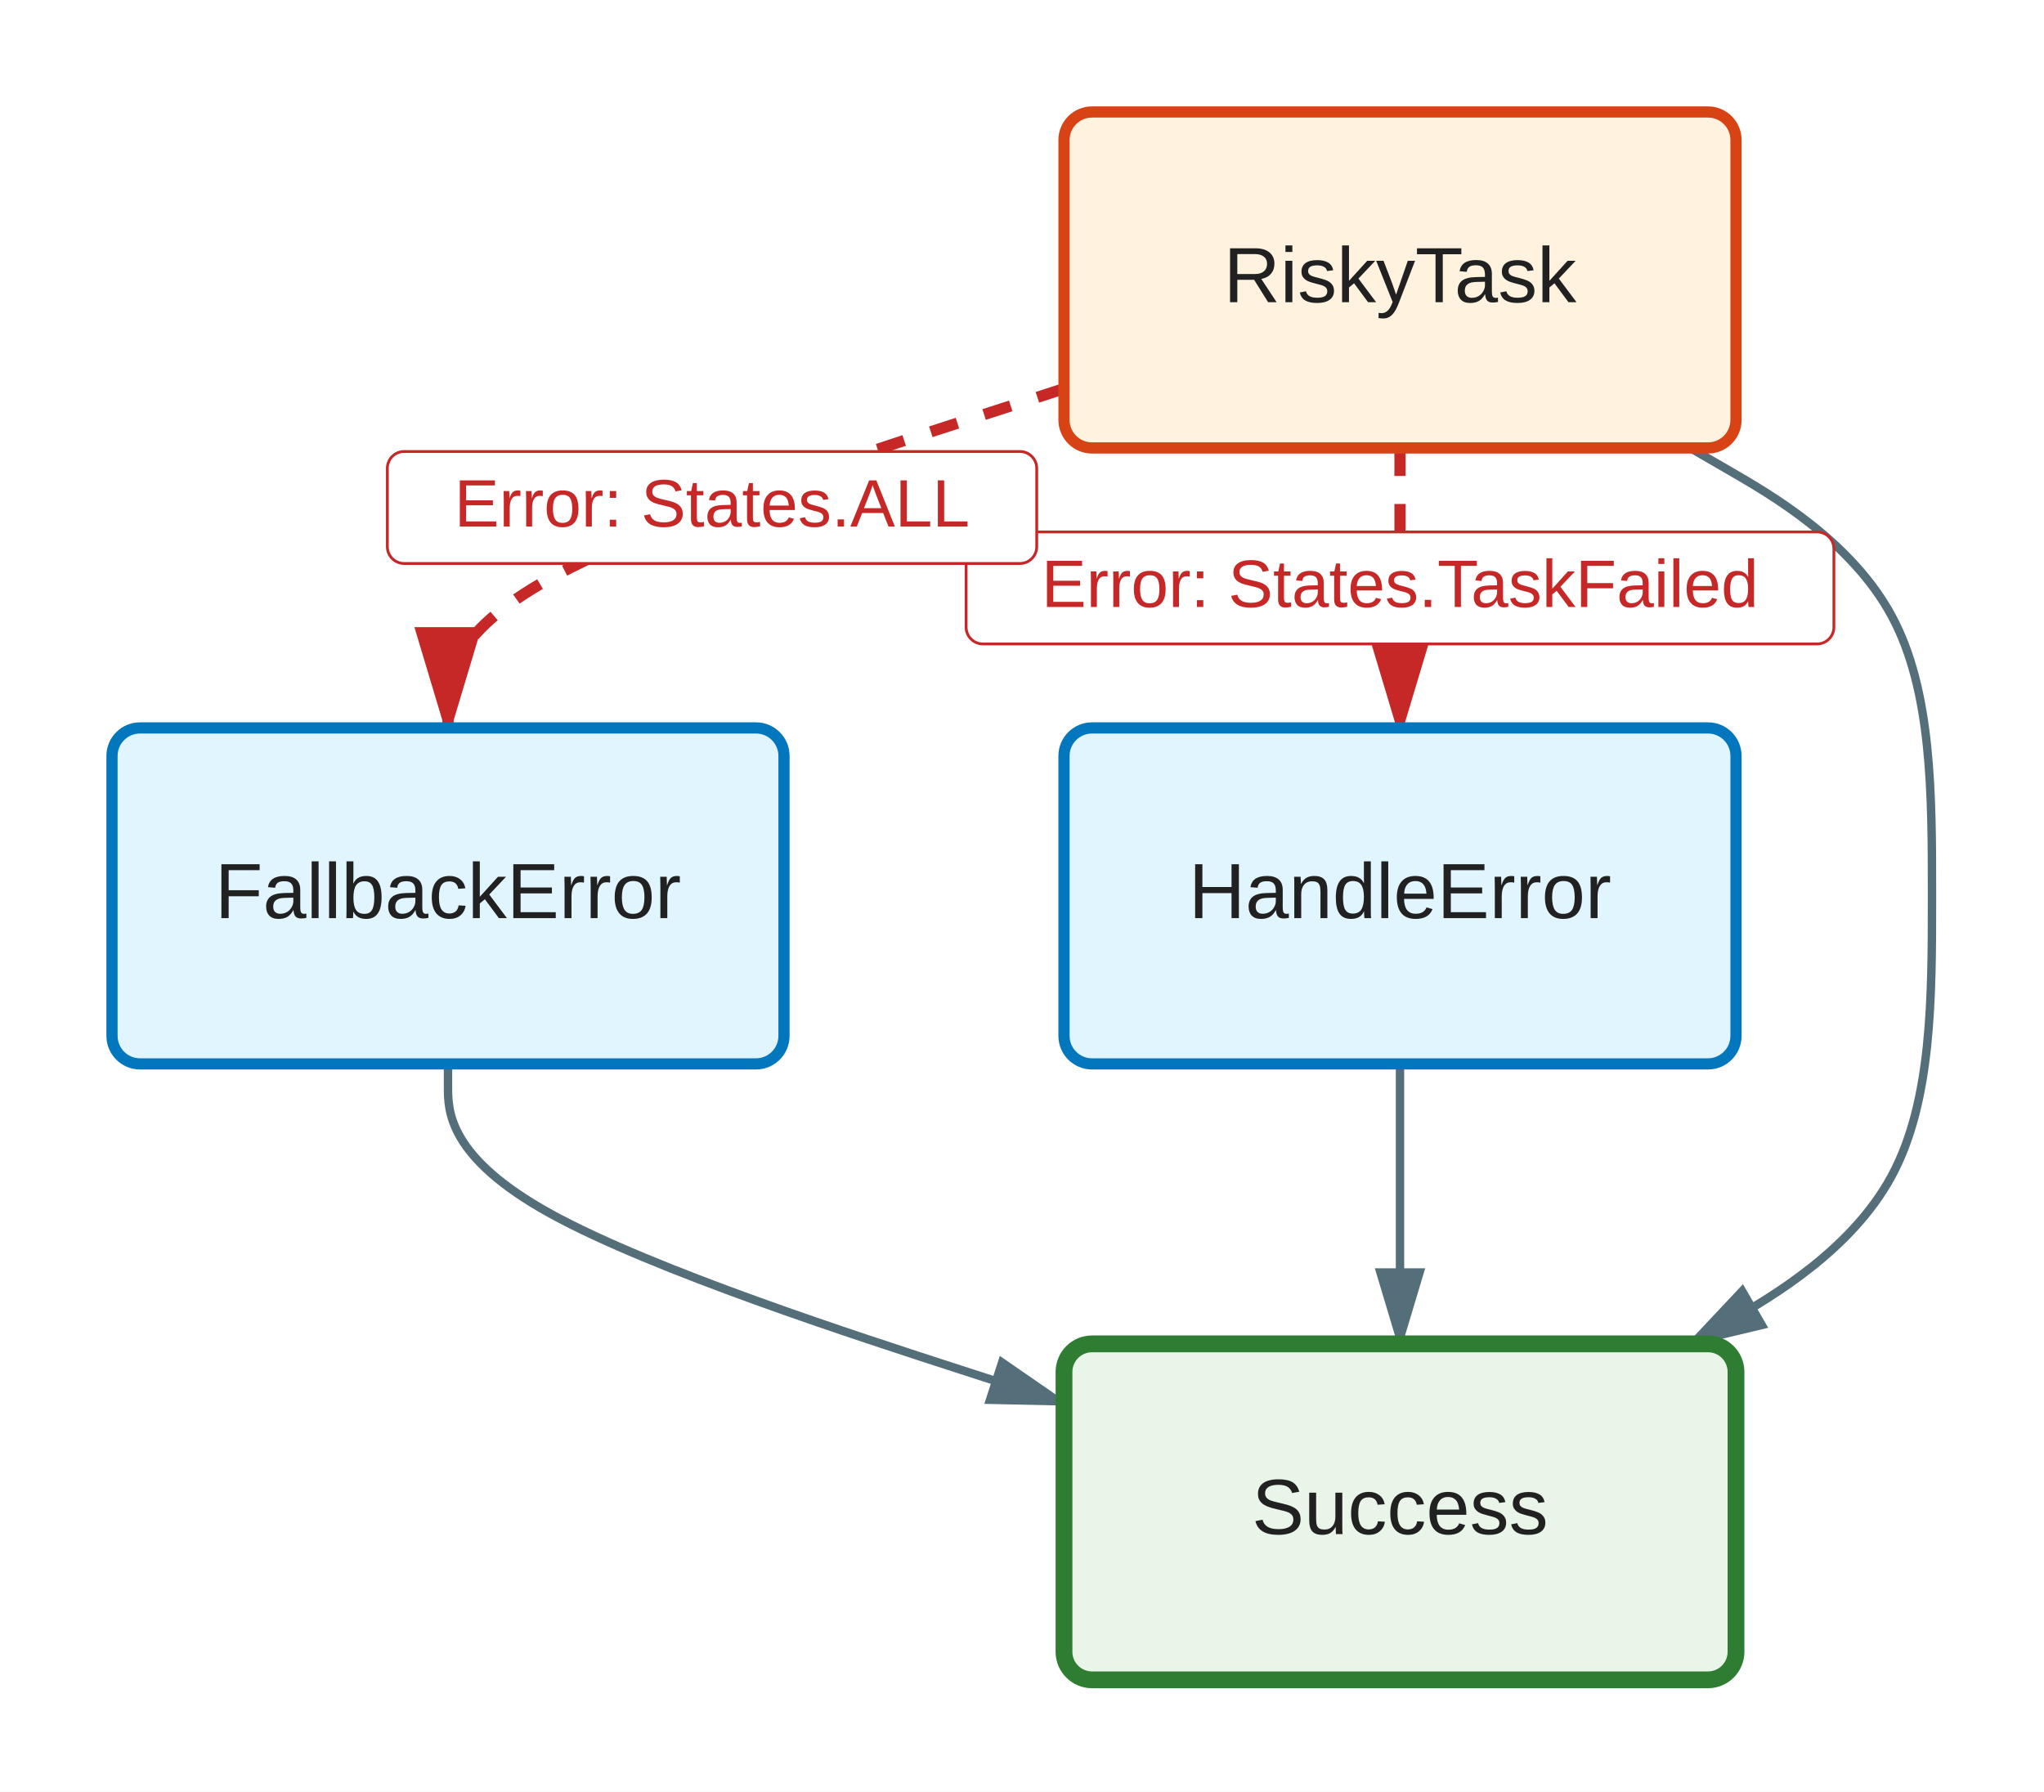
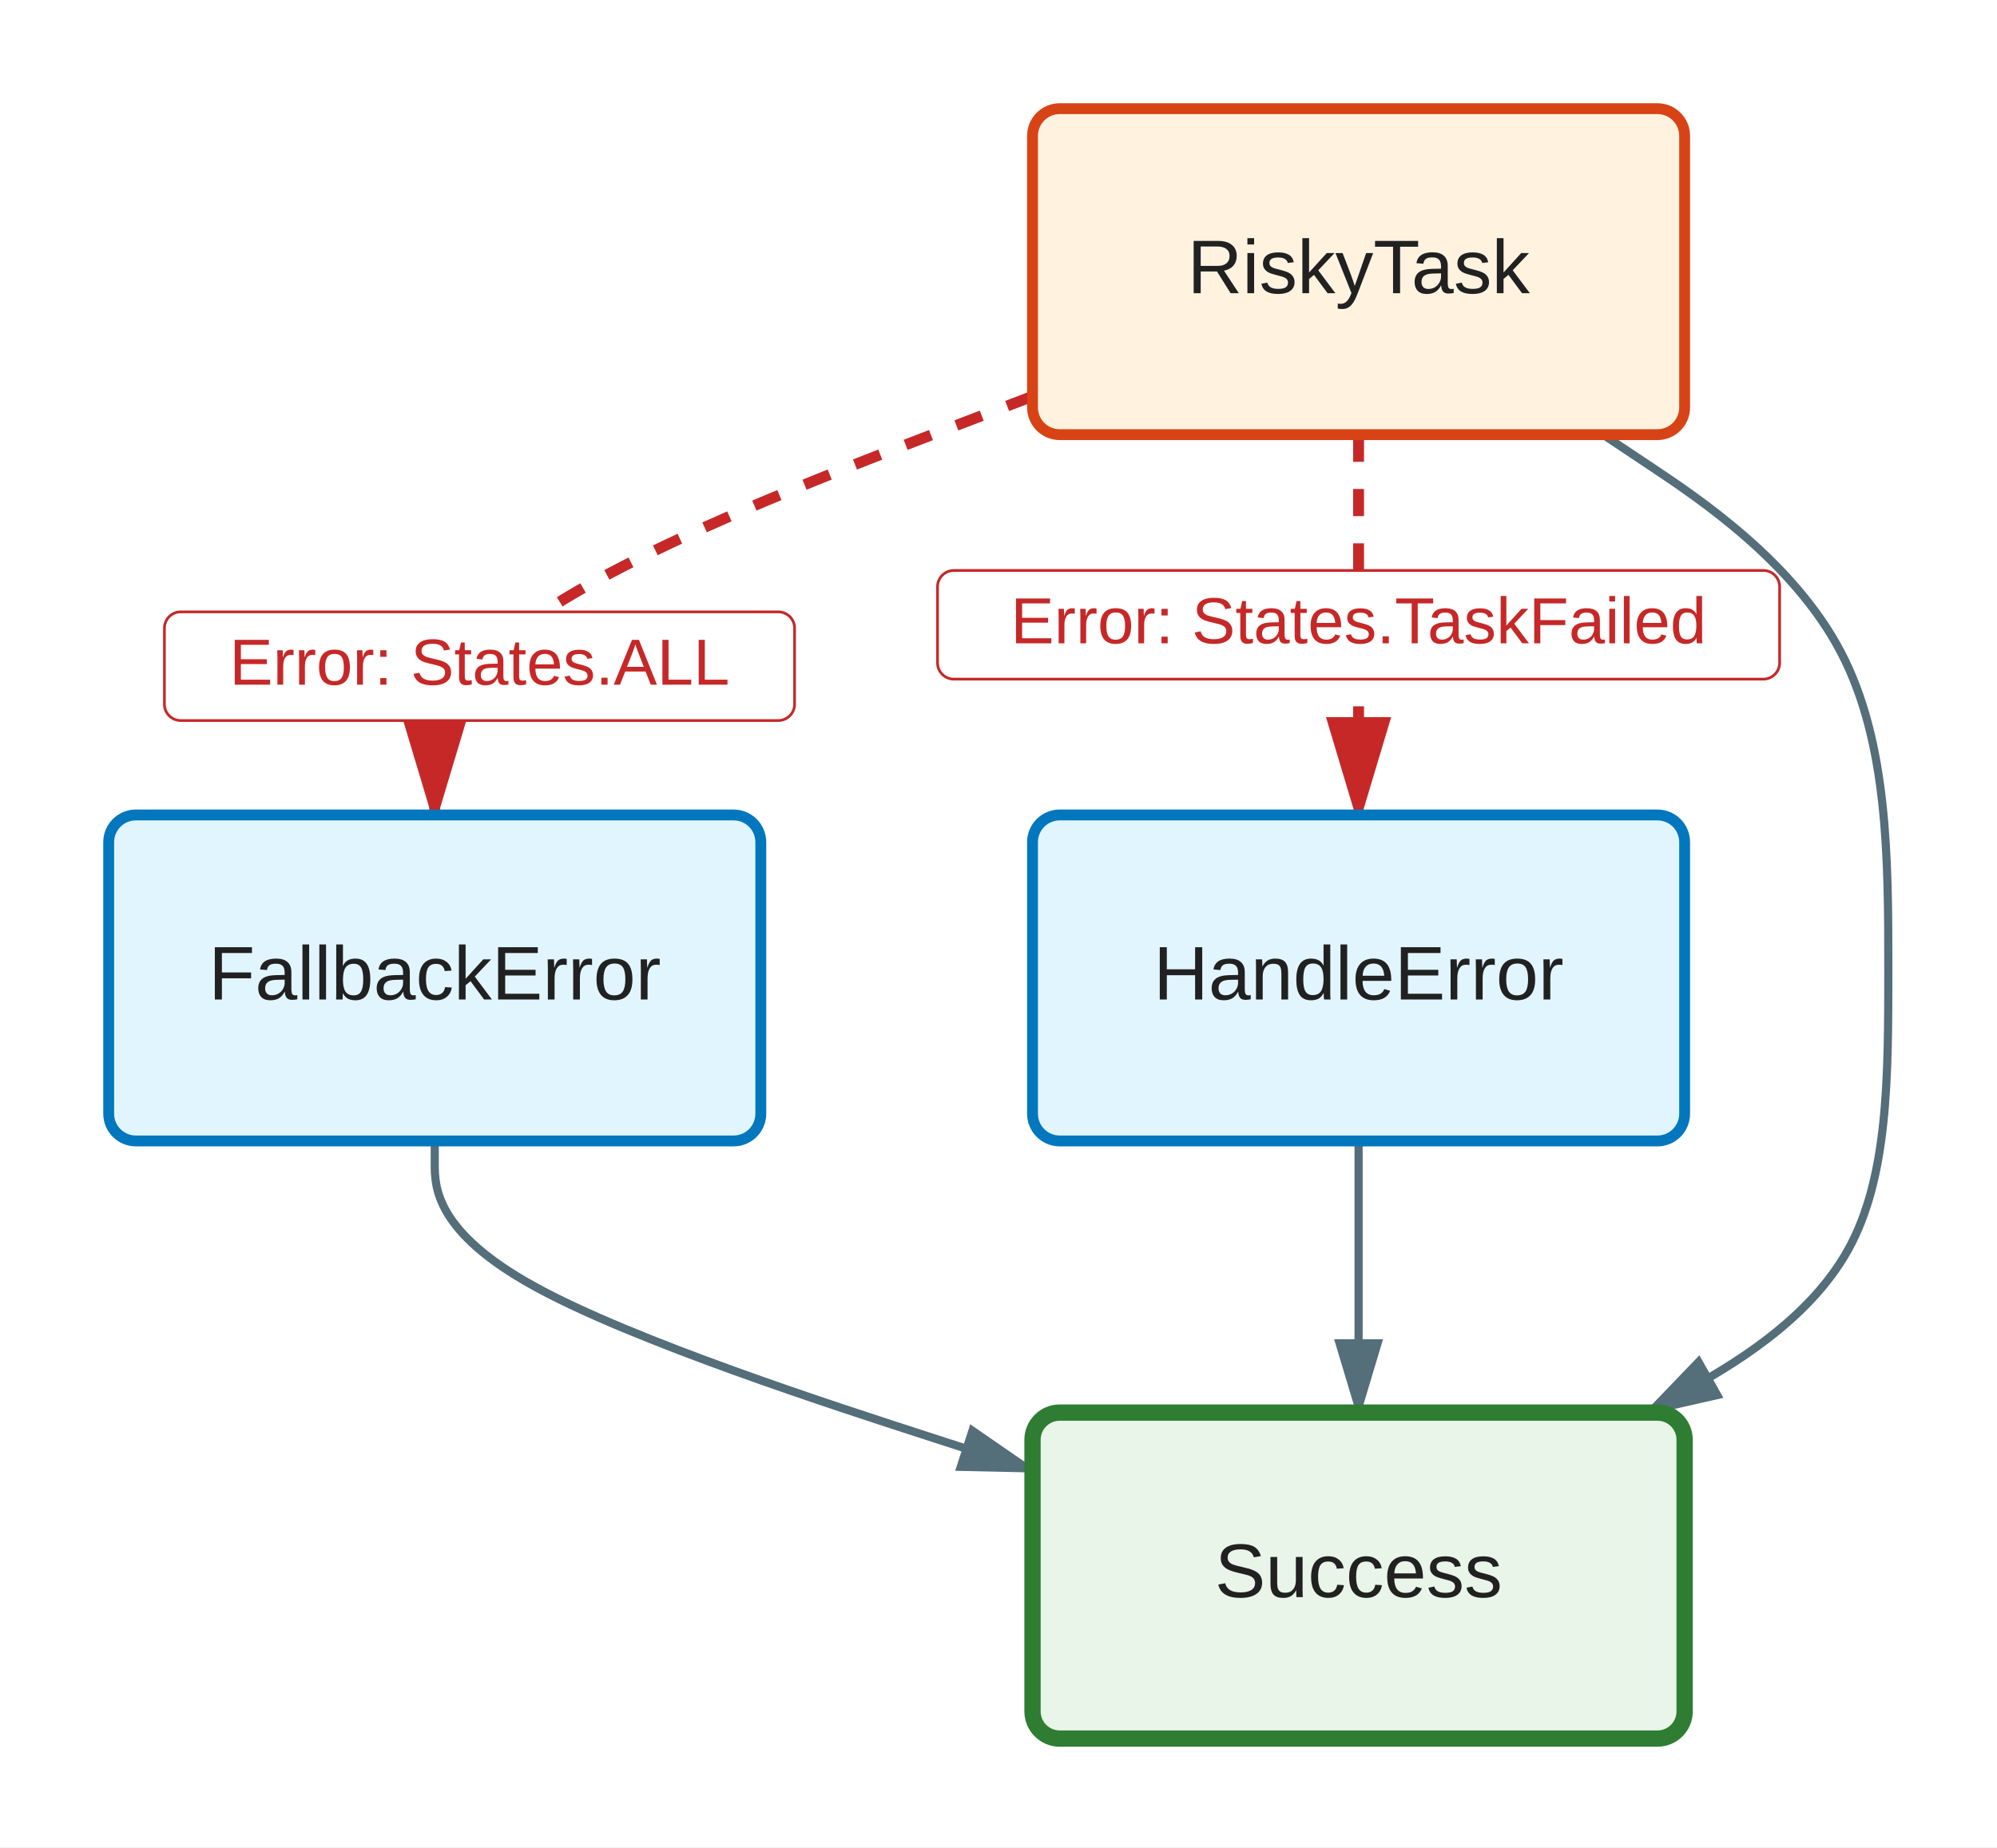
- <svg xmlns="http://www.w3.org/2000/svg" width="365" height="320" viewBox="0 0 365 320" role="graphics-document" aria-label="State machine with error handling">
-   <rect x="0" y="0" width="365" height="320" fill="#ffffff" />
+ <svg xmlns="http://www.w3.org/2000/svg" width="367.48" height="340" viewBox="0 0 367.48 340" role="graphics-document" aria-label="State machine with error handling">
+   <rect x="0" y="0" width="367.48" height="340" fill="#ffffff" />
  <defs>
-     <marker id="arrowhead-normal" markerWidth="10" markerHeight="10" refX="9" refY="3" orient="auto">
+     <marker id="sfn-40816f2e-arrowhead-normal" markerWidth="10" markerHeight="10" refX="9" refY="3" orient="auto">
      <polygon points="0 0, 10 3, 0 6" fill="#546e7a" />
    </marker>
-     <marker id="arrowhead-error" markerWidth="10" markerHeight="10" refX="9" refY="3" orient="auto">
+     <marker id="sfn-40816f2e-arrowhead-error" markerWidth="10" markerHeight="10" refX="9" refY="3" orient="auto">
      <polygon points="0 0, 10 3, 0 6" fill="#c62828" />
    </marker>
-     <marker id="arrowhead-choice" markerWidth="10" markerHeight="10" refX="9" refY="3" orient="auto">
+     <marker id="sfn-40816f2e-arrowhead-choice" markerWidth="10" markerHeight="10" refX="9" refY="3" orient="auto">
      <polygon points="0 0, 10 3, 0 6" fill="#7b1fa2" />
    </marker>
-     <marker id="arrowhead-default" markerWidth="10" markerHeight="10" refX="9" refY="3" orient="auto">
+     <marker id="sfn-40816f2e-arrowhead-default" markerWidth="10" markerHeight="10" refX="9" refY="3" orient="auto">
      <polygon points="0 0, 10 3, 0 6" fill="#9c27b0" />
    </marker>
-     <marker id="arrowhead-retry" markerWidth="10" markerHeight="10" refX="9" refY="3" orient="auto">
+     <marker id="sfn-40816f2e-arrowhead-retry" markerWidth="10" markerHeight="10" refX="9" refY="3" orient="auto">
      <polygon points="0 0, 10 3, 0 6" fill="#8f6200" />
    </marker>
  </defs>
  <g class="edges">
-     <path d="M301.818,80L309.015,84.167C316.212,88.333,330.606,96.667,337.803,110C345,123.333,345,141.667,345,160C345,178.333,345,196.667,337.803,210C330.606,223.333,316.212,231.667,309.015,235.833L301.818,240" data-edge-id="RiskyTask-&gt;Success#normal#0" fill="none" stroke="#546e7a" stroke-width="1.5" marker-end="url(#arrowhead-normal)" />
-     <path d="M250,80L250,84.167C250,88.333,250,96.667,250,105C250,113.333,250,121.667,250,125.833L250,130" data-edge-id="RiskyTask-&gt;HandleError#error#0" fill="none" stroke="#c62828" stroke-width="2" marker-end="url(#arrowhead-error)" stroke-dasharray="5,5" />
-     <rect x="172.52" y="95" width="154.96" height="20" fill="#ffffff" stroke="#c62828" stroke-width="0.5" rx="3" />
-     <text x="250" y="105" text-anchor="middle" dominant-baseline="middle" fill="#c62828" font-size="12" font-family="Arial, sans-serif">Error: States.TaskFailed</text>
-     <path d="M190,69.412L171.667,75.343C153.333,81.275,116.667,93.137,98.333,103.235C80,113.333,80,121.667,80,125.833L80,130" data-edge-id="RiskyTask-&gt;FallbackError#error#0" fill="none" stroke="#c62828" stroke-width="2" marker-end="url(#arrowhead-error)" stroke-dasharray="5,5" />
-     <rect x="69.17" y="80.633" width="115.96" height="20" fill="#ffffff" stroke="#c62828" stroke-width="0.5" rx="3" />
-     <text x="127.15" y="90.633" text-anchor="middle" dominant-baseline="middle" fill="#c62828" font-size="12" font-family="Arial, sans-serif">Error: States.ALL</text>
-     <path d="M250,190L250,194.167C250,198.333,250,206.667,250,215C250,223.333,250,231.667,250,235.833L250,240" data-edge-id="HandleError-&gt;Success#normal#0" fill="none" stroke="#546e7a" stroke-width="1.5" marker-end="url(#arrowhead-normal)" />
-     <path d="M80,190L80,194.167C80,198.333,80,206.667,98.333,216.765C116.667,226.863,153.333,238.725,171.667,244.657L190,250.588" data-edge-id="FallbackError-&gt;Success#normal#0" fill="none" stroke="#546e7a" stroke-width="1.5" marker-end="url(#arrowhead-normal)" />
+     <path d="M294.991,80L303.739,85.833C312.487,91.667,329.984,103.333,338.732,120C347.48,136.667,347.48,158.333,347.48,178.333C347.48,198.333,347.48,216.667,340.095,230C332.71,243.333,317.941,251.667,310.556,255.833L303.171,260" data-edge-id="RiskyTask-&gt;Success#normal#0" fill="none" stroke="#546e7a" stroke-width="1.5" marker-end="url(#sfn-40816f2e-arrowhead-normal)" />
+     <path d="M250,80L250,85.833C250,91.667,250,103.333,250,115C250,126.667,250,138.333,250,144.167L250,150" data-edge-id="RiskyTask-&gt;HandleError#error#0" fill="none" stroke="#c62828" stroke-width="2" marker-end="url(#sfn-40816f2e-arrowhead-error)" stroke-dasharray="5,5" />
+     <rect x="172.52" y="105" width="154.96" height="20" fill="#ffffff" stroke="#c62828" stroke-width="0.5" rx="3" />
+     <text x="250" y="115" text-anchor="middle" dominant-baseline="middle" fill="#c62828" font-size="12" font-family="Arial, sans-serif">Error: States.TaskFailed</text>
+     <path d="M190,72.941L171.667,79.951C153.333,86.961,116.667,100.98,98.333,113.824C80,126.667,80,138.333,80,144.167L80,150" data-edge-id="RiskyTask-&gt;FallbackError#error#0" fill="none" stroke="#c62828" stroke-width="2" marker-end="url(#sfn-40816f2e-arrowhead-error)" stroke-dasharray="5,5" />
+     <rect x="30.257" y="112.619" width="115.96" height="20" fill="#ffffff" stroke="#c62828" stroke-width="0.5" rx="3" />
+     <text x="88.237" y="122.619" text-anchor="middle" dominant-baseline="middle" fill="#c62828" font-size="12" font-family="Arial, sans-serif">Error: States.ALL</text>
+     <path d="M250,210L250,214.167C250,218.333,250,226.667,250,235C250,243.333,250,251.667,250,255.833L250,260" data-edge-id="HandleError-&gt;Success#normal#0" fill="none" stroke="#546e7a" stroke-width="1.5" marker-end="url(#sfn-40816f2e-arrowhead-normal)" />
+     <path d="M80,210L80,214.167C80,218.333,80,226.667,98.333,236.765C116.667,246.863,153.333,258.725,171.667,264.657L190,270.588" data-edge-id="FallbackError-&gt;Success#normal#0" fill="none" stroke="#546e7a" stroke-width="1.5" marker-end="url(#sfn-40816f2e-arrowhead-normal)" />
  </g>
  <g class="containers" />
  <g class="nodes">
    <g class="node node-Task" data-state-id="RiskyTask" data-state-type="Task" transform="translate(250, 50)">
      <rect x="-60" y="-30" width="120" height="60" rx="5" fill="#fff3e0" stroke="#d84315" stroke-width="2" />
      <text x="0" y="0" text-anchor="middle" dominant-baseline="middle" fill="#212121" font-size="14" font-family="Arial, sans-serif">RiskyTask</text>
    </g>
-     <g class="node node-Pass" data-state-id="HandleError" data-state-type="Pass" transform="translate(250, 160)">
+     <g class="node node-Pass" data-state-id="HandleError" data-state-type="Pass" transform="translate(250, 180)">
      <rect x="-60" y="-30" width="120" height="60" rx="5" fill="#e1f5fe" stroke="#0277bd" stroke-width="2" />
      <text x="0" y="0" text-anchor="middle" dominant-baseline="middle" fill="#212121" font-size="14" font-family="Arial, sans-serif">HandleError</text>
    </g>
-     <g class="node node-Pass" data-state-id="FallbackError" data-state-type="Pass" transform="translate(80, 160)">
+     <g class="node node-Pass" data-state-id="FallbackError" data-state-type="Pass" transform="translate(80, 180)">
      <rect x="-60" y="-30" width="120" height="60" rx="5" fill="#e1f5fe" stroke="#0277bd" stroke-width="2" />
      <text x="0" y="0" text-anchor="middle" dominant-baseline="middle" fill="#212121" font-size="14" font-family="Arial, sans-serif">FallbackError</text>
    </g>
-     <g class="node node-Succeed" data-state-id="Success" data-state-type="Succeed" transform="translate(250, 270)">
+     <g class="node node-Succeed" data-state-id="Success" data-state-type="Succeed" transform="translate(250, 290)">
      <rect x="-60" y="-30" width="120" height="60" rx="5" fill="#e8f5e8" stroke="#2e7d32" stroke-width="3" />
      <text x="0" y="0" text-anchor="middle" dominant-baseline="middle" fill="#212121" font-size="14" font-family="Arial, sans-serif">Success</text>
    </g>
  </g>
</svg>
